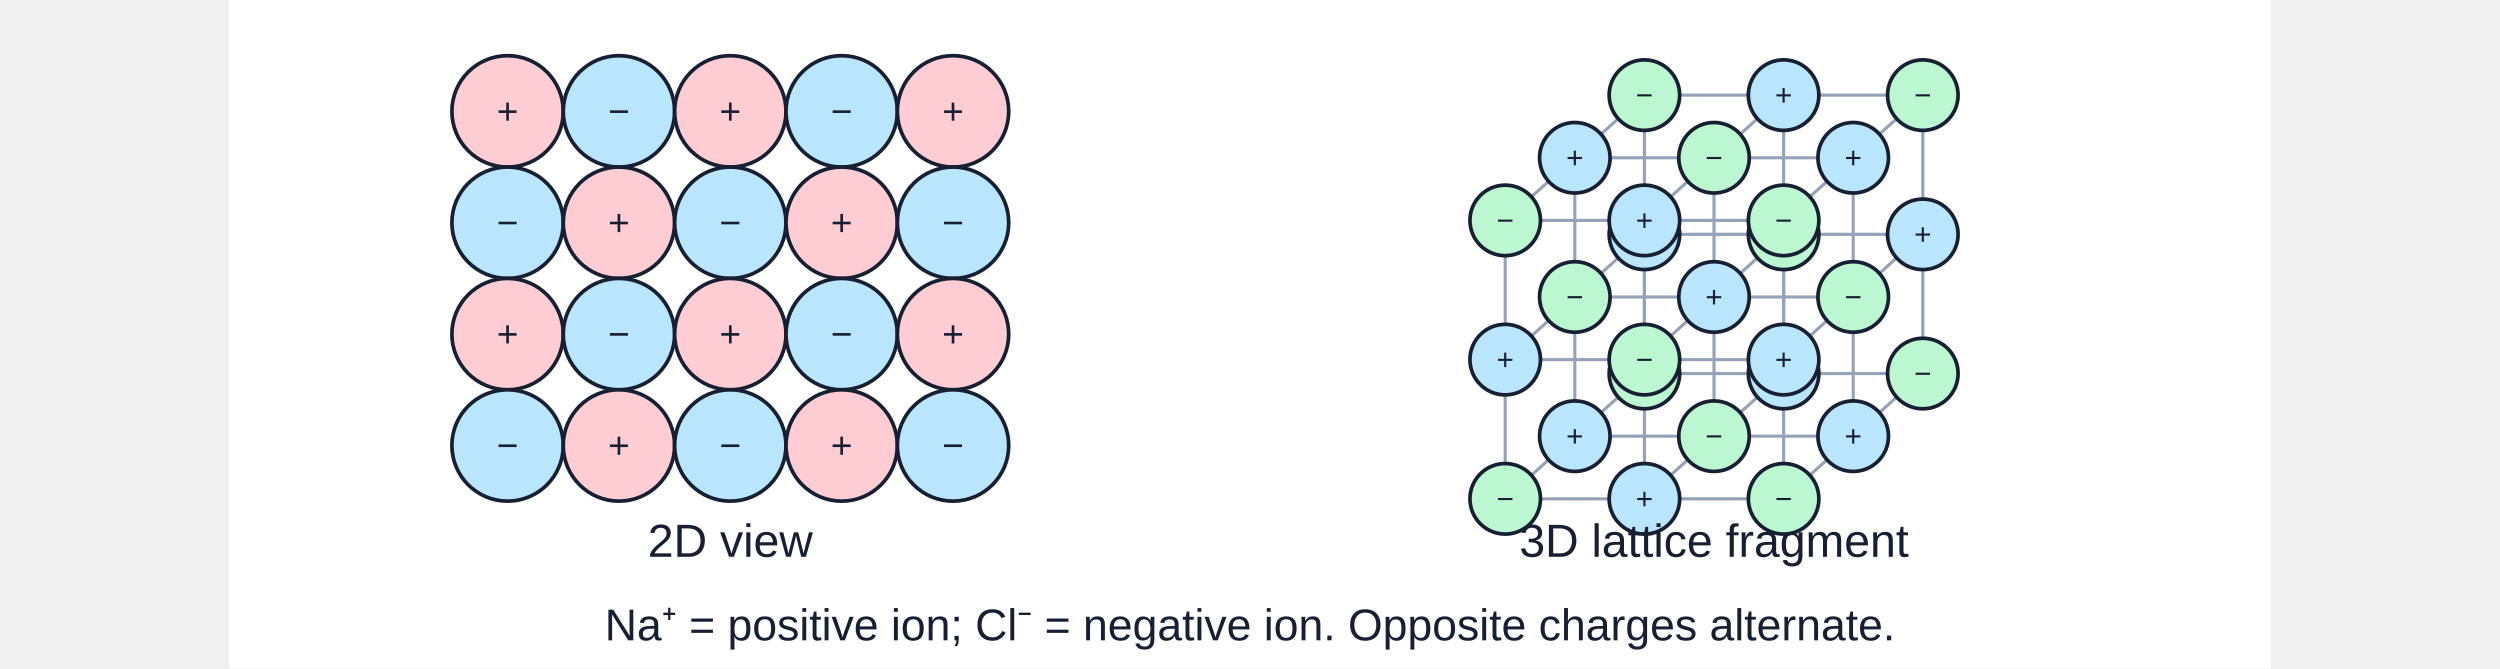
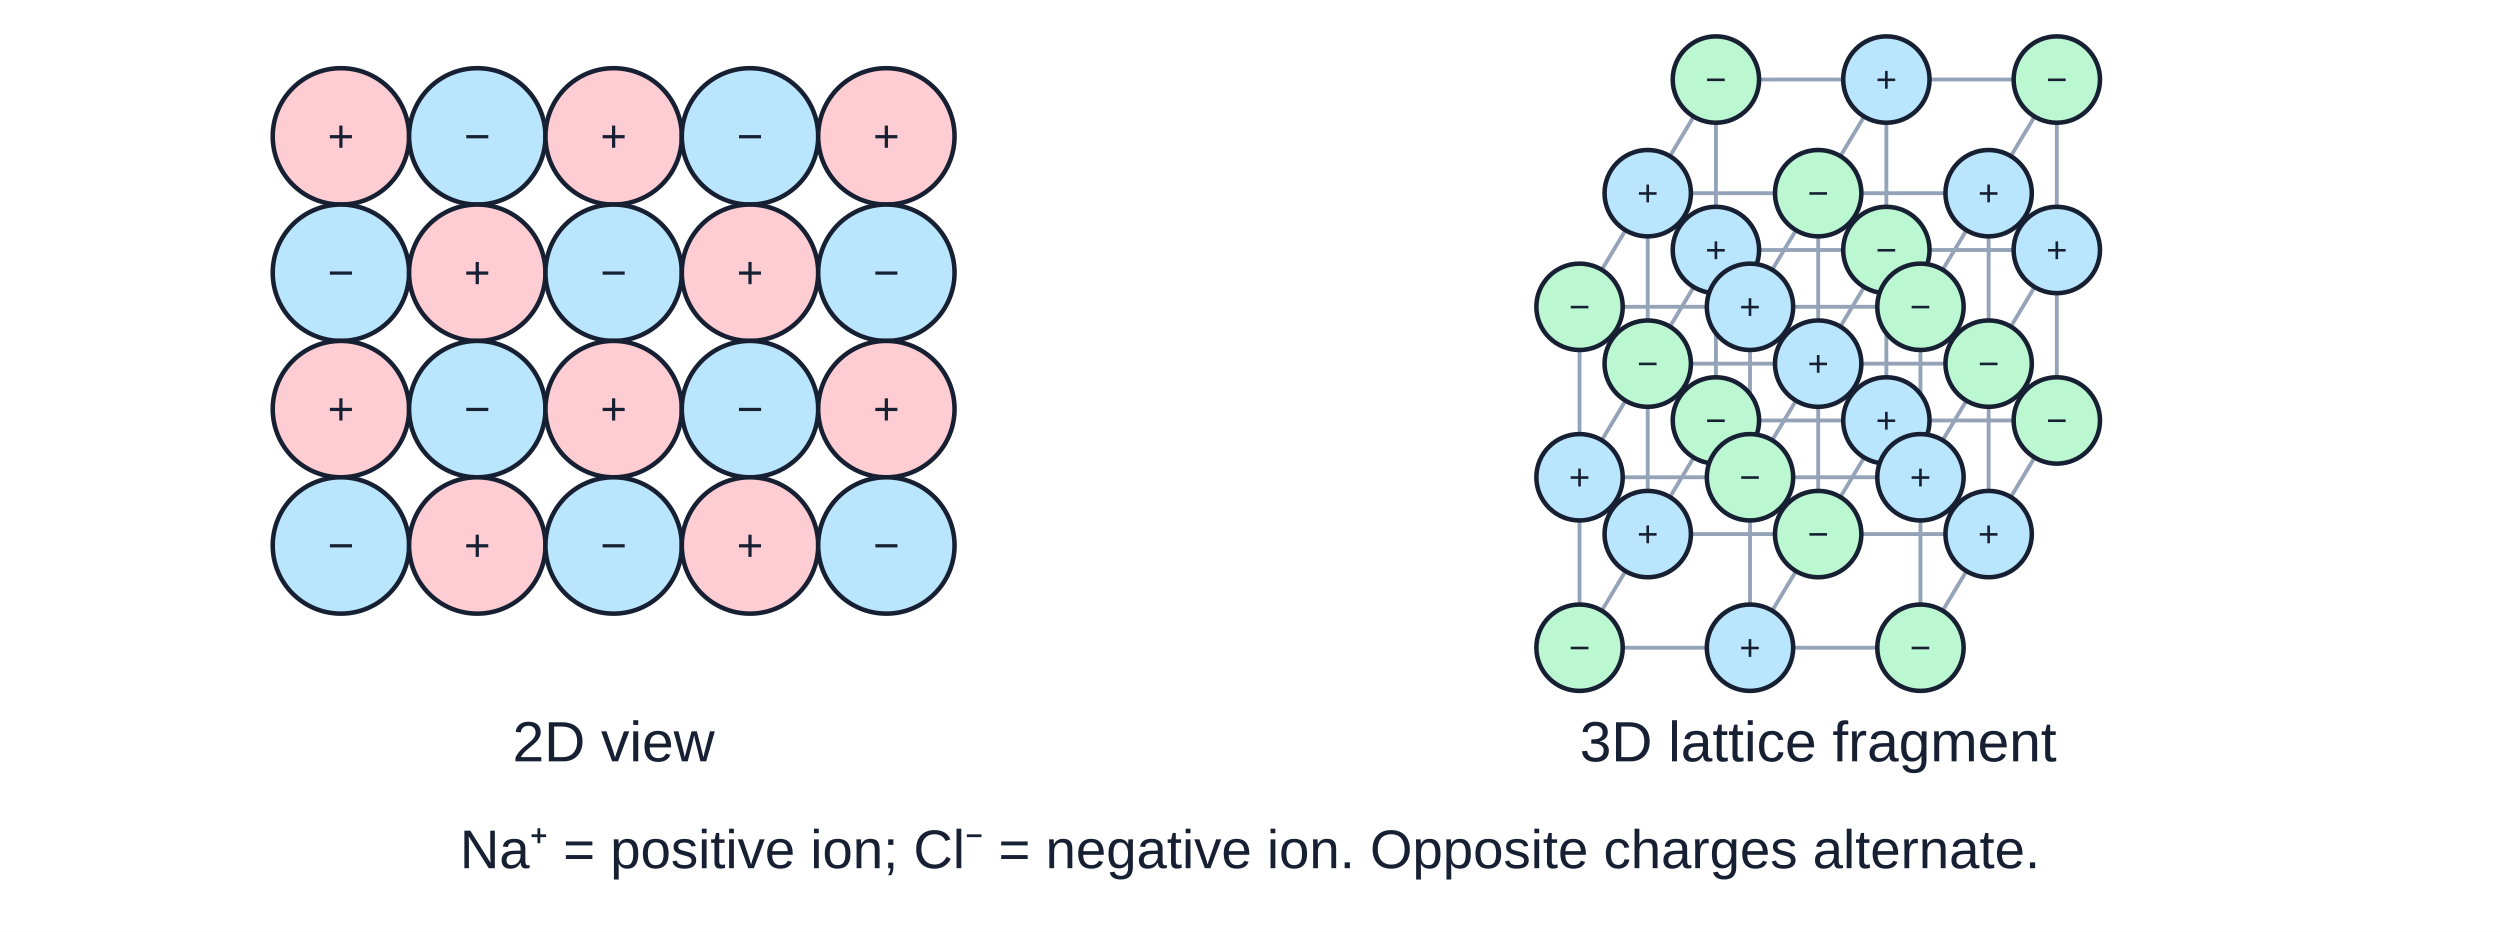
- <svg xmlns="http://www.w3.org/2000/svg" width="1100" height="294" viewBox="0 0 1100 360">
+ <svg xmlns="http://www.w3.org/2000/svg" width="1100" height="410" viewBox="0 0 1100 410">
  <rect width="100%" height="100%" fill="white" />
  <g font-family="Arial, sans-serif" stroke-linecap="round" stroke-linejoin="round">
    <circle cx="150" cy="60" r="30" fill="#fecdd3" stroke="#172033" stroke-width="2" />
    <text x="150" y="66.8" font-size="20" fill="#172033" text-anchor="middle">+</text>
    <circle cx="210" cy="60" r="30" fill="#bae6fd" stroke="#172033" stroke-width="2" />
    <text x="210" y="66.8" font-size="20" fill="#172033" text-anchor="middle">−</text>
    <circle cx="270" cy="60" r="30" fill="#fecdd3" stroke="#172033" stroke-width="2" />
    <text x="270" y="66.8" font-size="20" fill="#172033" text-anchor="middle">+</text>
    <circle cx="330" cy="60" r="30" fill="#bae6fd" stroke="#172033" stroke-width="2" />
    <text x="330" y="66.8" font-size="20" fill="#172033" text-anchor="middle">−</text>
    <circle cx="390" cy="60" r="30" fill="#fecdd3" stroke="#172033" stroke-width="2" />
    <text x="390" y="66.8" font-size="20" fill="#172033" text-anchor="middle">+</text>
    <circle cx="150" cy="120" r="30" fill="#bae6fd" stroke="#172033" stroke-width="2" />
    <text x="150" y="126.8" font-size="20" fill="#172033" text-anchor="middle">−</text>
    <circle cx="210" cy="120" r="30" fill="#fecdd3" stroke="#172033" stroke-width="2" />
    <text x="210" y="126.8" font-size="20" fill="#172033" text-anchor="middle">+</text>
    <circle cx="270" cy="120" r="30" fill="#bae6fd" stroke="#172033" stroke-width="2" />
    <text x="270" y="126.8" font-size="20" fill="#172033" text-anchor="middle">−</text>
    <circle cx="330" cy="120" r="30" fill="#fecdd3" stroke="#172033" stroke-width="2" />
    <text x="330" y="126.8" font-size="20" fill="#172033" text-anchor="middle">+</text>
    <circle cx="390" cy="120" r="30" fill="#bae6fd" stroke="#172033" stroke-width="2" />
    <text x="390" y="126.8" font-size="20" fill="#172033" text-anchor="middle">−</text>
    <circle cx="150" cy="180" r="30" fill="#fecdd3" stroke="#172033" stroke-width="2" />
    <text x="150" y="186.8" font-size="20" fill="#172033" text-anchor="middle">+</text>
    <circle cx="210" cy="180" r="30" fill="#bae6fd" stroke="#172033" stroke-width="2" />
    <text x="210" y="186.8" font-size="20" fill="#172033" text-anchor="middle">−</text>
    <circle cx="270" cy="180" r="30" fill="#fecdd3" stroke="#172033" stroke-width="2" />
    <text x="270" y="186.8" font-size="20" fill="#172033" text-anchor="middle">+</text>
    <circle cx="330" cy="180" r="30" fill="#bae6fd" stroke="#172033" stroke-width="2" />
    <text x="330" y="186.8" font-size="20" fill="#172033" text-anchor="middle">−</text>
    <circle cx="390" cy="180" r="30" fill="#fecdd3" stroke="#172033" stroke-width="2" />
    <text x="390" y="186.8" font-size="20" fill="#172033" text-anchor="middle">+</text>
    <circle cx="150" cy="240" r="30" fill="#bae6fd" stroke="#172033" stroke-width="2" />
    <text x="150" y="246.8" font-size="20" fill="#172033" text-anchor="middle">−</text>
    <circle cx="210" cy="240" r="30" fill="#fecdd3" stroke="#172033" stroke-width="2" />
    <text x="210" y="246.8" font-size="20" fill="#172033" text-anchor="middle">+</text>
    <circle cx="270" cy="240" r="30" fill="#bae6fd" stroke="#172033" stroke-width="2" />
    <text x="270" y="246.8" font-size="20" fill="#172033" text-anchor="middle">−</text>
    <circle cx="330" cy="240" r="30" fill="#fecdd3" stroke="#172033" stroke-width="2" />
    <text x="330" y="246.8" font-size="20" fill="#172033" text-anchor="middle">+</text>
    <circle cx="390" cy="240" r="30" fill="#bae6fd" stroke="#172033" stroke-width="2" />
    <text x="390" y="246.8" font-size="20" fill="#172033" text-anchor="middle">−</text>
-     <line x1="687.5" y1="118.75" x2="762.5" y2="118.75" stroke="#94a3b8" stroke-width="1.7" />
-     <line x1="687.5" y1="118.75" x2="687.5" y2="193.75" stroke="#94a3b8" stroke-width="1.7" />
-     <line x1="687.5" y1="118.75" x2="725" y2="85" stroke="#94a3b8" stroke-width="1.7" />
-     <line x1="762.5" y1="118.75" x2="837.5" y2="118.75" stroke="#94a3b8" stroke-width="1.7" />
-     <line x1="762.5" y1="118.75" x2="762.5" y2="193.75" stroke="#94a3b8" stroke-width="1.7" />
-     <line x1="762.5" y1="118.75" x2="800" y2="85" stroke="#94a3b8" stroke-width="1.7" />
-     <line x1="837.5" y1="118.75" x2="837.5" y2="193.75" stroke="#94a3b8" stroke-width="1.7" />
-     <line x1="837.5" y1="118.75" x2="875" y2="85" stroke="#94a3b8" stroke-width="1.7" />
-     <line x1="687.5" y1="193.75" x2="762.5" y2="193.75" stroke="#94a3b8" stroke-width="1.7" />
-     <line x1="687.5" y1="193.75" x2="687.5" y2="268.75" stroke="#94a3b8" stroke-width="1.7" />
-     <line x1="687.5" y1="193.75" x2="725" y2="160" stroke="#94a3b8" stroke-width="1.7" />
-     <line x1="762.5" y1="193.75" x2="837.5" y2="193.75" stroke="#94a3b8" stroke-width="1.7" />
-     <line x1="762.5" y1="193.75" x2="762.5" y2="268.75" stroke="#94a3b8" stroke-width="1.7" />
-     <line x1="762.5" y1="193.75" x2="800" y2="160" stroke="#94a3b8" stroke-width="1.7" />
-     <line x1="837.5" y1="193.75" x2="837.5" y2="268.75" stroke="#94a3b8" stroke-width="1.7" />
-     <line x1="837.5" y1="193.75" x2="875" y2="160" stroke="#94a3b8" stroke-width="1.7" />
-     <line x1="687.5" y1="268.75" x2="762.5" y2="268.75" stroke="#94a3b8" stroke-width="1.7" />
-     <line x1="687.5" y1="268.75" x2="725" y2="235" stroke="#94a3b8" stroke-width="1.7" />
-     <line x1="762.5" y1="268.75" x2="837.5" y2="268.75" stroke="#94a3b8" stroke-width="1.7" />
-     <line x1="762.5" y1="268.75" x2="800" y2="235" stroke="#94a3b8" stroke-width="1.7" />
-     <line x1="837.5" y1="268.75" x2="875" y2="235" stroke="#94a3b8" stroke-width="1.7" />
-     <line x1="725" y1="85" x2="800" y2="85" stroke="#94a3b8" stroke-width="1.7" />
-     <line x1="725" y1="85" x2="725" y2="160" stroke="#94a3b8" stroke-width="1.7" />
-     <line x1="725" y1="85" x2="762.5" y2="51.25" stroke="#94a3b8" stroke-width="1.7" />
-     <line x1="800" y1="85" x2="875" y2="85" stroke="#94a3b8" stroke-width="1.7" />
-     <line x1="800" y1="85" x2="800" y2="160" stroke="#94a3b8" stroke-width="1.7" />
-     <line x1="800" y1="85" x2="837.5" y2="51.25" stroke="#94a3b8" stroke-width="1.7" />
-     <line x1="875" y1="85" x2="875" y2="160" stroke="#94a3b8" stroke-width="1.7" />
-     <line x1="875" y1="85" x2="912.5" y2="51.25" stroke="#94a3b8" stroke-width="1.7" />
-     <line x1="725" y1="160" x2="800" y2="160" stroke="#94a3b8" stroke-width="1.7" />
-     <line x1="725" y1="160" x2="725" y2="235" stroke="#94a3b8" stroke-width="1.7" />
-     <line x1="725" y1="160" x2="762.5" y2="126.25" stroke="#94a3b8" stroke-width="1.7" />
-     <line x1="800" y1="160" x2="875" y2="160" stroke="#94a3b8" stroke-width="1.7" />
-     <line x1="800" y1="160" x2="800" y2="235" stroke="#94a3b8" stroke-width="1.7" />
-     <line x1="800" y1="160" x2="837.5" y2="126.25" stroke="#94a3b8" stroke-width="1.7" />
-     <line x1="875" y1="160" x2="875" y2="235" stroke="#94a3b8" stroke-width="1.7" />
-     <line x1="875" y1="160" x2="912.5" y2="126.25" stroke="#94a3b8" stroke-width="1.7" />
-     <line x1="725" y1="235" x2="800" y2="235" stroke="#94a3b8" stroke-width="1.7" />
-     <line x1="725" y1="235" x2="762.5" y2="201.25" stroke="#94a3b8" stroke-width="1.7" />
-     <line x1="800" y1="235" x2="875" y2="235" stroke="#94a3b8" stroke-width="1.7" />
-     <line x1="800" y1="235" x2="837.5" y2="201.25" stroke="#94a3b8" stroke-width="1.7" />
-     <line x1="875" y1="235" x2="912.5" y2="201.25" stroke="#94a3b8" stroke-width="1.7" />
-     <line x1="762.5" y1="51.25" x2="837.5" y2="51.25" stroke="#94a3b8" stroke-width="1.7" />
-     <line x1="762.5" y1="51.25" x2="762.5" y2="126.25" stroke="#94a3b8" stroke-width="1.7" />
-     <line x1="837.5" y1="51.25" x2="912.5" y2="51.25" stroke="#94a3b8" stroke-width="1.7" />
-     <line x1="837.5" y1="51.25" x2="837.5" y2="126.25" stroke="#94a3b8" stroke-width="1.7" />
-     <line x1="912.5" y1="51.25" x2="912.5" y2="126.25" stroke="#94a3b8" stroke-width="1.7" />
-     <line x1="762.5" y1="126.25" x2="837.5" y2="126.25" stroke="#94a3b8" stroke-width="1.7" />
-     <line x1="762.5" y1="126.25" x2="762.5" y2="201.25" stroke="#94a3b8" stroke-width="1.7" />
-     <line x1="837.5" y1="126.25" x2="912.5" y2="126.25" stroke="#94a3b8" stroke-width="1.7" />
-     <line x1="837.5" y1="126.25" x2="837.5" y2="201.25" stroke="#94a3b8" stroke-width="1.7" />
-     <line x1="912.5" y1="126.25" x2="912.5" y2="201.25" stroke="#94a3b8" stroke-width="1.7" />
-     <line x1="762.5" y1="201.25" x2="837.5" y2="201.25" stroke="#94a3b8" stroke-width="1.7" />
-     <line x1="837.5" y1="201.25" x2="912.5" y2="201.25" stroke="#94a3b8" stroke-width="1.7" />
-     <circle cx="762.5" cy="51.25" r="19" fill="#bbf7d0" stroke="#172033" stroke-width="2" />
-     <text x="762.5" y="56.69" font-size="16" fill="#172033" text-anchor="middle">−</text>
-     <circle cx="837.5" cy="51.25" r="19" fill="#bae6fd" stroke="#172033" stroke-width="2" />
-     <text x="837.5" y="56.69" font-size="16" fill="#172033" text-anchor="middle">+</text>
-     <circle cx="912.5" cy="51.25" r="19" fill="#bbf7d0" stroke="#172033" stroke-width="2" />
-     <text x="912.5" y="56.69" font-size="16" fill="#172033" text-anchor="middle">−</text>
-     <circle cx="762.5" cy="126.25" r="19" fill="#bae6fd" stroke="#172033" stroke-width="2" />
-     <text x="762.5" y="131.69" font-size="16" fill="#172033" text-anchor="middle">+</text>
-     <circle cx="837.5" cy="126.25" r="19" fill="#bbf7d0" stroke="#172033" stroke-width="2" />
-     <text x="837.5" y="131.69" font-size="16" fill="#172033" text-anchor="middle">−</text>
-     <circle cx="912.5" cy="126.25" r="19" fill="#bae6fd" stroke="#172033" stroke-width="2" />
-     <text x="912.5" y="131.69" font-size="16" fill="#172033" text-anchor="middle">+</text>
-     <circle cx="762.5" cy="201.25" r="19" fill="#bbf7d0" stroke="#172033" stroke-width="2" />
-     <text x="762.5" y="206.69" font-size="16" fill="#172033" text-anchor="middle">−</text>
-     <circle cx="837.5" cy="201.25" r="19" fill="#bae6fd" stroke="#172033" stroke-width="2" />
-     <text x="837.5" y="206.69" font-size="16" fill="#172033" text-anchor="middle">+</text>
-     <circle cx="912.5" cy="201.25" r="19" fill="#bbf7d0" stroke="#172033" stroke-width="2" />
-     <text x="912.5" y="206.69" font-size="16" fill="#172033" text-anchor="middle">−</text>
+     <line x1="695.0" y1="135.0" x2="770.0" y2="135.0" stroke="#94a3b8" stroke-width="1.7" />
+     <line x1="695.0" y1="135.0" x2="695.0" y2="210.0" stroke="#94a3b8" stroke-width="1.7" />
+     <line x1="695.0" y1="135.0" x2="725.0" y2="85.0" stroke="#94a3b8" stroke-width="1.7" />
+     <line x1="770.0" y1="135.0" x2="845.0" y2="135.0" stroke="#94a3b8" stroke-width="1.7" />
+     <line x1="770.0" y1="135.0" x2="770.0" y2="210.0" stroke="#94a3b8" stroke-width="1.7" />
+     <line x1="770.0" y1="135.0" x2="800.0" y2="85.0" stroke="#94a3b8" stroke-width="1.7" />
+     <line x1="845.0" y1="135.0" x2="845.0" y2="210.0" stroke="#94a3b8" stroke-width="1.7" />
+     <line x1="845.0" y1="135.0" x2="875.0" y2="85.0" stroke="#94a3b8" stroke-width="1.7" />
+     <line x1="695.0" y1="210.0" x2="770.0" y2="210.0" stroke="#94a3b8" stroke-width="1.7" />
+     <line x1="695.0" y1="210.0" x2="695.0" y2="285.0" stroke="#94a3b8" stroke-width="1.7" />
+     <line x1="695.0" y1="210.0" x2="725.0" y2="160.0" stroke="#94a3b8" stroke-width="1.7" />
+     <line x1="770.0" y1="210.0" x2="845.0" y2="210.0" stroke="#94a3b8" stroke-width="1.7" />
+     <line x1="770.0" y1="210.0" x2="770.0" y2="285.0" stroke="#94a3b8" stroke-width="1.7" />
+     <line x1="770.0" y1="210.0" x2="800.0" y2="160.0" stroke="#94a3b8" stroke-width="1.7" />
+     <line x1="845.0" y1="210.0" x2="845.0" y2="285.0" stroke="#94a3b8" stroke-width="1.7" />
+     <line x1="845.0" y1="210.0" x2="875.0" y2="160.0" stroke="#94a3b8" stroke-width="1.7" />
+     <line x1="695.0" y1="285.0" x2="770.0" y2="285.0" stroke="#94a3b8" stroke-width="1.7" />
+     <line x1="695.0" y1="285.0" x2="725.0" y2="235.0" stroke="#94a3b8" stroke-width="1.7" />
+     <line x1="770.0" y1="285.0" x2="845.0" y2="285.0" stroke="#94a3b8" stroke-width="1.7" />
+     <line x1="770.0" y1="285.0" x2="800.0" y2="235.0" stroke="#94a3b8" stroke-width="1.7" />
+     <line x1="845.0" y1="285.0" x2="875.0" y2="235.0" stroke="#94a3b8" stroke-width="1.7" />
+     <line x1="725.0" y1="85.0" x2="800.0" y2="85.0" stroke="#94a3b8" stroke-width="1.7" />
+     <line x1="725.0" y1="85.0" x2="725.0" y2="160.0" stroke="#94a3b8" stroke-width="1.7" />
+     <line x1="725.0" y1="85.0" x2="755.0" y2="35.0" stroke="#94a3b8" stroke-width="1.7" />
+     <line x1="800.0" y1="85.0" x2="875.0" y2="85.0" stroke="#94a3b8" stroke-width="1.7" />
+     <line x1="800.0" y1="85.0" x2="800.0" y2="160.0" stroke="#94a3b8" stroke-width="1.7" />
+     <line x1="800.0" y1="85.0" x2="830.0" y2="35.0" stroke="#94a3b8" stroke-width="1.7" />
+     <line x1="875.0" y1="85.0" x2="875.0" y2="160.0" stroke="#94a3b8" stroke-width="1.7" />
+     <line x1="875.0" y1="85.0" x2="905.0" y2="35.0" stroke="#94a3b8" stroke-width="1.7" />
+     <line x1="725.0" y1="160.0" x2="800.0" y2="160.0" stroke="#94a3b8" stroke-width="1.7" />
+     <line x1="725.0" y1="160.0" x2="725.0" y2="235.0" stroke="#94a3b8" stroke-width="1.7" />
+     <line x1="725.0" y1="160.0" x2="755.0" y2="110.0" stroke="#94a3b8" stroke-width="1.7" />
+     <line x1="800.0" y1="160.0" x2="875.0" y2="160.0" stroke="#94a3b8" stroke-width="1.7" />
+     <line x1="800.0" y1="160.0" x2="800.0" y2="235.0" stroke="#94a3b8" stroke-width="1.7" />
+     <line x1="800.0" y1="160.0" x2="830.0" y2="110.0" stroke="#94a3b8" stroke-width="1.7" />
+     <line x1="875.0" y1="160.0" x2="875.0" y2="235.0" stroke="#94a3b8" stroke-width="1.7" />
+     <line x1="875.0" y1="160.0" x2="905.0" y2="110.0" stroke="#94a3b8" stroke-width="1.7" />
+     <line x1="725.0" y1="235.0" x2="800.0" y2="235.0" stroke="#94a3b8" stroke-width="1.7" />
+     <line x1="725.0" y1="235.0" x2="755.0" y2="185.0" stroke="#94a3b8" stroke-width="1.7" />
+     <line x1="800.0" y1="235.0" x2="875.0" y2="235.0" stroke="#94a3b8" stroke-width="1.7" />
+     <line x1="800.0" y1="235.0" x2="830.0" y2="185.0" stroke="#94a3b8" stroke-width="1.7" />
+     <line x1="875.0" y1="235.0" x2="905.0" y2="185.0" stroke="#94a3b8" stroke-width="1.7" />
+     <line x1="755.0" y1="35.0" x2="830.0" y2="35.0" stroke="#94a3b8" stroke-width="1.7" />
+     <line x1="755.0" y1="35.0" x2="755.0" y2="110.0" stroke="#94a3b8" stroke-width="1.7" />
+     <line x1="830.0" y1="35.0" x2="905.0" y2="35.0" stroke="#94a3b8" stroke-width="1.7" />
+     <line x1="830.0" y1="35.0" x2="830.0" y2="110.0" stroke="#94a3b8" stroke-width="1.7" />
+     <line x1="905.0" y1="35.0" x2="905.0" y2="110.0" stroke="#94a3b8" stroke-width="1.7" />
+     <line x1="755.0" y1="110.0" x2="830.0" y2="110.0" stroke="#94a3b8" stroke-width="1.7" />
+     <line x1="755.0" y1="110.0" x2="755.0" y2="185.0" stroke="#94a3b8" stroke-width="1.7" />
+     <line x1="830.0" y1="110.0" x2="905.0" y2="110.0" stroke="#94a3b8" stroke-width="1.7" />
+     <line x1="830.0" y1="110.0" x2="830.0" y2="185.0" stroke="#94a3b8" stroke-width="1.7" />
+     <line x1="905.0" y1="110.0" x2="905.0" y2="185.0" stroke="#94a3b8" stroke-width="1.7" />
+     <line x1="755.0" y1="185.0" x2="830.0" y2="185.0" stroke="#94a3b8" stroke-width="1.7" />
+     <line x1="830.0" y1="185.0" x2="905.0" y2="185.0" stroke="#94a3b8" stroke-width="1.7" />
+     <circle cx="755.0" cy="35.0" r="19" fill="#bbf7d0" stroke="#172033" stroke-width="2" />
+     <text x="755.0" y="40.44" font-size="16" fill="#172033" text-anchor="middle">−</text>
+     <circle cx="830.0" cy="35.0" r="19" fill="#bae6fd" stroke="#172033" stroke-width="2" />
+     <text x="830.0" y="40.44" font-size="16" fill="#172033" text-anchor="middle">+</text>
+     <circle cx="905.0" cy="35.0" r="19" fill="#bbf7d0" stroke="#172033" stroke-width="2" />
+     <text x="905.0" y="40.44" font-size="16" fill="#172033" text-anchor="middle">−</text>
+     <circle cx="755.0" cy="110.0" r="19" fill="#bae6fd" stroke="#172033" stroke-width="2" />
+     <text x="755.0" y="115.44" font-size="16" fill="#172033" text-anchor="middle">+</text>
+     <circle cx="830.0" cy="110.0" r="19" fill="#bbf7d0" stroke="#172033" stroke-width="2" />
+     <text x="830.0" y="115.44" font-size="16" fill="#172033" text-anchor="middle">−</text>
+     <circle cx="905.0" cy="110.0" r="19" fill="#bae6fd" stroke="#172033" stroke-width="2" />
+     <text x="905.0" y="115.44" font-size="16" fill="#172033" text-anchor="middle">+</text>
+     <circle cx="755.0" cy="185.0" r="19" fill="#bbf7d0" stroke="#172033" stroke-width="2" />
+     <text x="755.0" y="190.44" font-size="16" fill="#172033" text-anchor="middle">−</text>
+     <circle cx="830.0" cy="185.0" r="19" fill="#bae6fd" stroke="#172033" stroke-width="2" />
+     <text x="830.0" y="190.44" font-size="16" fill="#172033" text-anchor="middle">+</text>
+     <circle cx="905.0" cy="185.0" r="19" fill="#bbf7d0" stroke="#172033" stroke-width="2" />
+     <text x="905.0" y="190.44" font-size="16" fill="#172033" text-anchor="middle">−</text>
    <circle cx="725.0" cy="85.0" r="19" fill="#bae6fd" stroke="#172033" stroke-width="2" />
-     <text x="725" y="90.44" font-size="16" fill="#172033" text-anchor="middle">+</text>
+     <text x="725.0" y="90.44" font-size="16" fill="#172033" text-anchor="middle">+</text>
    <circle cx="800.0" cy="85.0" r="19" fill="#bbf7d0" stroke="#172033" stroke-width="2" />
-     <text x="800" y="90.44" font-size="16" fill="#172033" text-anchor="middle">−</text>
+     <text x="800.0" y="90.44" font-size="16" fill="#172033" text-anchor="middle">−</text>
    <circle cx="875.0" cy="85.0" r="19" fill="#bae6fd" stroke="#172033" stroke-width="2" />
-     <text x="875" y="90.44" font-size="16" fill="#172033" text-anchor="middle">+</text>
+     <text x="875.0" y="90.44" font-size="16" fill="#172033" text-anchor="middle">+</text>
    <circle cx="725.0" cy="160.0" r="19" fill="#bbf7d0" stroke="#172033" stroke-width="2" />
-     <text x="725" y="165.44" font-size="16" fill="#172033" text-anchor="middle">−</text>
+     <text x="725.0" y="165.44" font-size="16" fill="#172033" text-anchor="middle">−</text>
    <circle cx="800.0" cy="160.0" r="19" fill="#bae6fd" stroke="#172033" stroke-width="2" />
-     <text x="800" y="165.44" font-size="16" fill="#172033" text-anchor="middle">+</text>
+     <text x="800.0" y="165.44" font-size="16" fill="#172033" text-anchor="middle">+</text>
    <circle cx="875.0" cy="160.0" r="19" fill="#bbf7d0" stroke="#172033" stroke-width="2" />
-     <text x="875" y="165.44" font-size="16" fill="#172033" text-anchor="middle">−</text>
+     <text x="875.0" y="165.44" font-size="16" fill="#172033" text-anchor="middle">−</text>
    <circle cx="725.0" cy="235.0" r="19" fill="#bae6fd" stroke="#172033" stroke-width="2" />
-     <text x="725" y="240.44" font-size="16" fill="#172033" text-anchor="middle">+</text>
+     <text x="725.0" y="240.44" font-size="16" fill="#172033" text-anchor="middle">+</text>
    <circle cx="800.0" cy="235.0" r="19" fill="#bbf7d0" stroke="#172033" stroke-width="2" />
-     <text x="800" y="240.44" font-size="16" fill="#172033" text-anchor="middle">−</text>
+     <text x="800.0" y="240.44" font-size="16" fill="#172033" text-anchor="middle">−</text>
    <circle cx="875.0" cy="235.0" r="19" fill="#bae6fd" stroke="#172033" stroke-width="2" />
-     <text x="875" y="240.44" font-size="16" fill="#172033" text-anchor="middle">+</text>
-     <circle cx="687.5" cy="118.75" r="19" fill="#bbf7d0" stroke="#172033" stroke-width="2" />
-     <text x="687.5" y="124.19" font-size="16" fill="#172033" text-anchor="middle">−</text>
-     <circle cx="762.5" cy="118.75" r="19" fill="#bae6fd" stroke="#172033" stroke-width="2" />
-     <text x="762.5" y="124.19" font-size="16" fill="#172033" text-anchor="middle">+</text>
-     <circle cx="837.5" cy="118.75" r="19" fill="#bbf7d0" stroke="#172033" stroke-width="2" />
-     <text x="837.5" y="124.19" font-size="16" fill="#172033" text-anchor="middle">−</text>
-     <circle cx="687.5" cy="193.75" r="19" fill="#bae6fd" stroke="#172033" stroke-width="2" />
-     <text x="687.5" y="199.19" font-size="16" fill="#172033" text-anchor="middle">+</text>
-     <circle cx="762.5" cy="193.75" r="19" fill="#bbf7d0" stroke="#172033" stroke-width="2" />
-     <text x="762.5" y="199.19" font-size="16" fill="#172033" text-anchor="middle">−</text>
-     <circle cx="837.5" cy="193.75" r="19" fill="#bae6fd" stroke="#172033" stroke-width="2" />
-     <text x="837.5" y="199.19" font-size="16" fill="#172033" text-anchor="middle">+</text>
-     <circle cx="687.5" cy="268.75" r="19" fill="#bbf7d0" stroke="#172033" stroke-width="2" />
-     <text x="687.5" y="274.19" font-size="16" fill="#172033" text-anchor="middle">−</text>
-     <circle cx="762.5" cy="268.75" r="19" fill="#bae6fd" stroke="#172033" stroke-width="2" />
-     <text x="762.5" y="274.19" font-size="16" fill="#172033" text-anchor="middle">+</text>
-     <circle cx="837.5" cy="268.75" r="19" fill="#bbf7d0" stroke="#172033" stroke-width="2" />
-     <text x="837.5" y="274.19" font-size="16" fill="#172033" text-anchor="middle">−</text>
-     <text x="270" y="300" font-size="25" fill="#172033" text-anchor="middle">2D view</text>
-     <text x="800" y="300" font-size="25" fill="#172033" text-anchor="middle">3D lattice fragment</text>
-     <text x="550" y="345" font-size="24" fill="#172033" text-anchor="middle">Na⁺ = positive ion; Cl⁻ = negative ion. Opposite charges alternate.</text>
+     <text x="875.0" y="240.44" font-size="16" fill="#172033" text-anchor="middle">+</text>
+     <circle cx="695.0" cy="135.0" r="19" fill="#bbf7d0" stroke="#172033" stroke-width="2" />
+     <text x="695.0" y="140.44" font-size="16" fill="#172033" text-anchor="middle">−</text>
+     <circle cx="770.0" cy="135.0" r="19" fill="#bae6fd" stroke="#172033" stroke-width="2" />
+     <text x="770.0" y="140.44" font-size="16" fill="#172033" text-anchor="middle">+</text>
+     <circle cx="845.0" cy="135.0" r="19" fill="#bbf7d0" stroke="#172033" stroke-width="2" />
+     <text x="845.0" y="140.44" font-size="16" fill="#172033" text-anchor="middle">−</text>
+     <circle cx="695.0" cy="210.0" r="19" fill="#bae6fd" stroke="#172033" stroke-width="2" />
+     <text x="695.0" y="215.44" font-size="16" fill="#172033" text-anchor="middle">+</text>
+     <circle cx="770.0" cy="210.0" r="19" fill="#bbf7d0" stroke="#172033" stroke-width="2" />
+     <text x="770.0" y="215.44" font-size="16" fill="#172033" text-anchor="middle">−</text>
+     <circle cx="845.0" cy="210.0" r="19" fill="#bae6fd" stroke="#172033" stroke-width="2" />
+     <text x="845.0" y="215.44" font-size="16" fill="#172033" text-anchor="middle">+</text>
+     <circle cx="695.0" cy="285.0" r="19" fill="#bbf7d0" stroke="#172033" stroke-width="2" />
+     <text x="695.0" y="290.44" font-size="16" fill="#172033" text-anchor="middle">−</text>
+     <circle cx="770.0" cy="285.0" r="19" fill="#bae6fd" stroke="#172033" stroke-width="2" />
+     <text x="770.0" y="290.44" font-size="16" fill="#172033" text-anchor="middle">+</text>
+     <circle cx="845.0" cy="285.0" r="19" fill="#bbf7d0" stroke="#172033" stroke-width="2" />
+     <text x="845.0" y="290.44" font-size="16" fill="#172033" text-anchor="middle">−</text>
+     <text x="270" y="335" font-size="25" fill="#172033" text-anchor="middle">2D view</text>
+     <text x="800" y="335" font-size="25" fill="#172033" text-anchor="middle">3D lattice fragment</text>
+     <text x="550" y="382" font-size="24" fill="#172033" text-anchor="middle">Na⁺ = positive ion; Cl⁻ = negative ion. Opposite charges alternate.</text>
  </g>
</svg>
